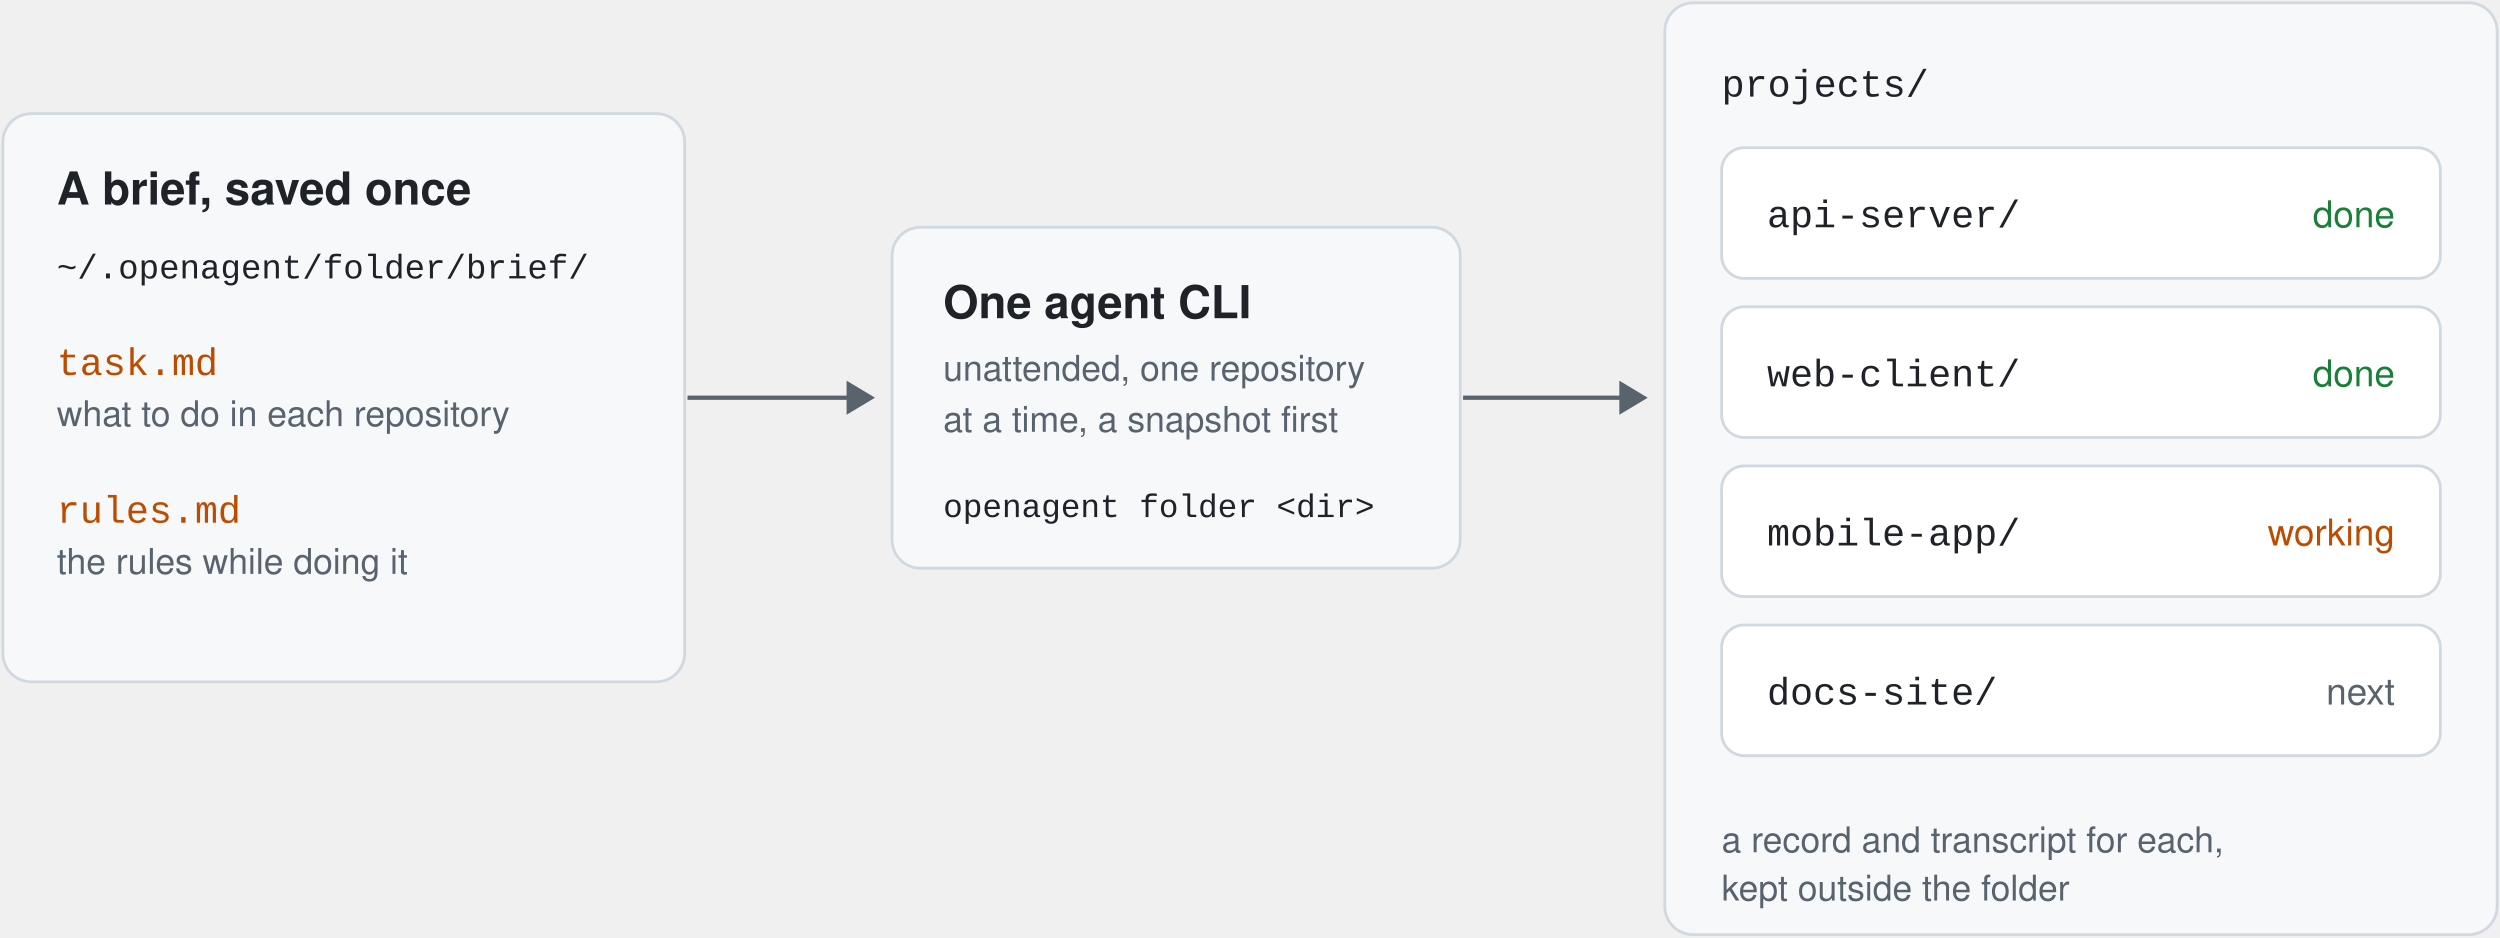
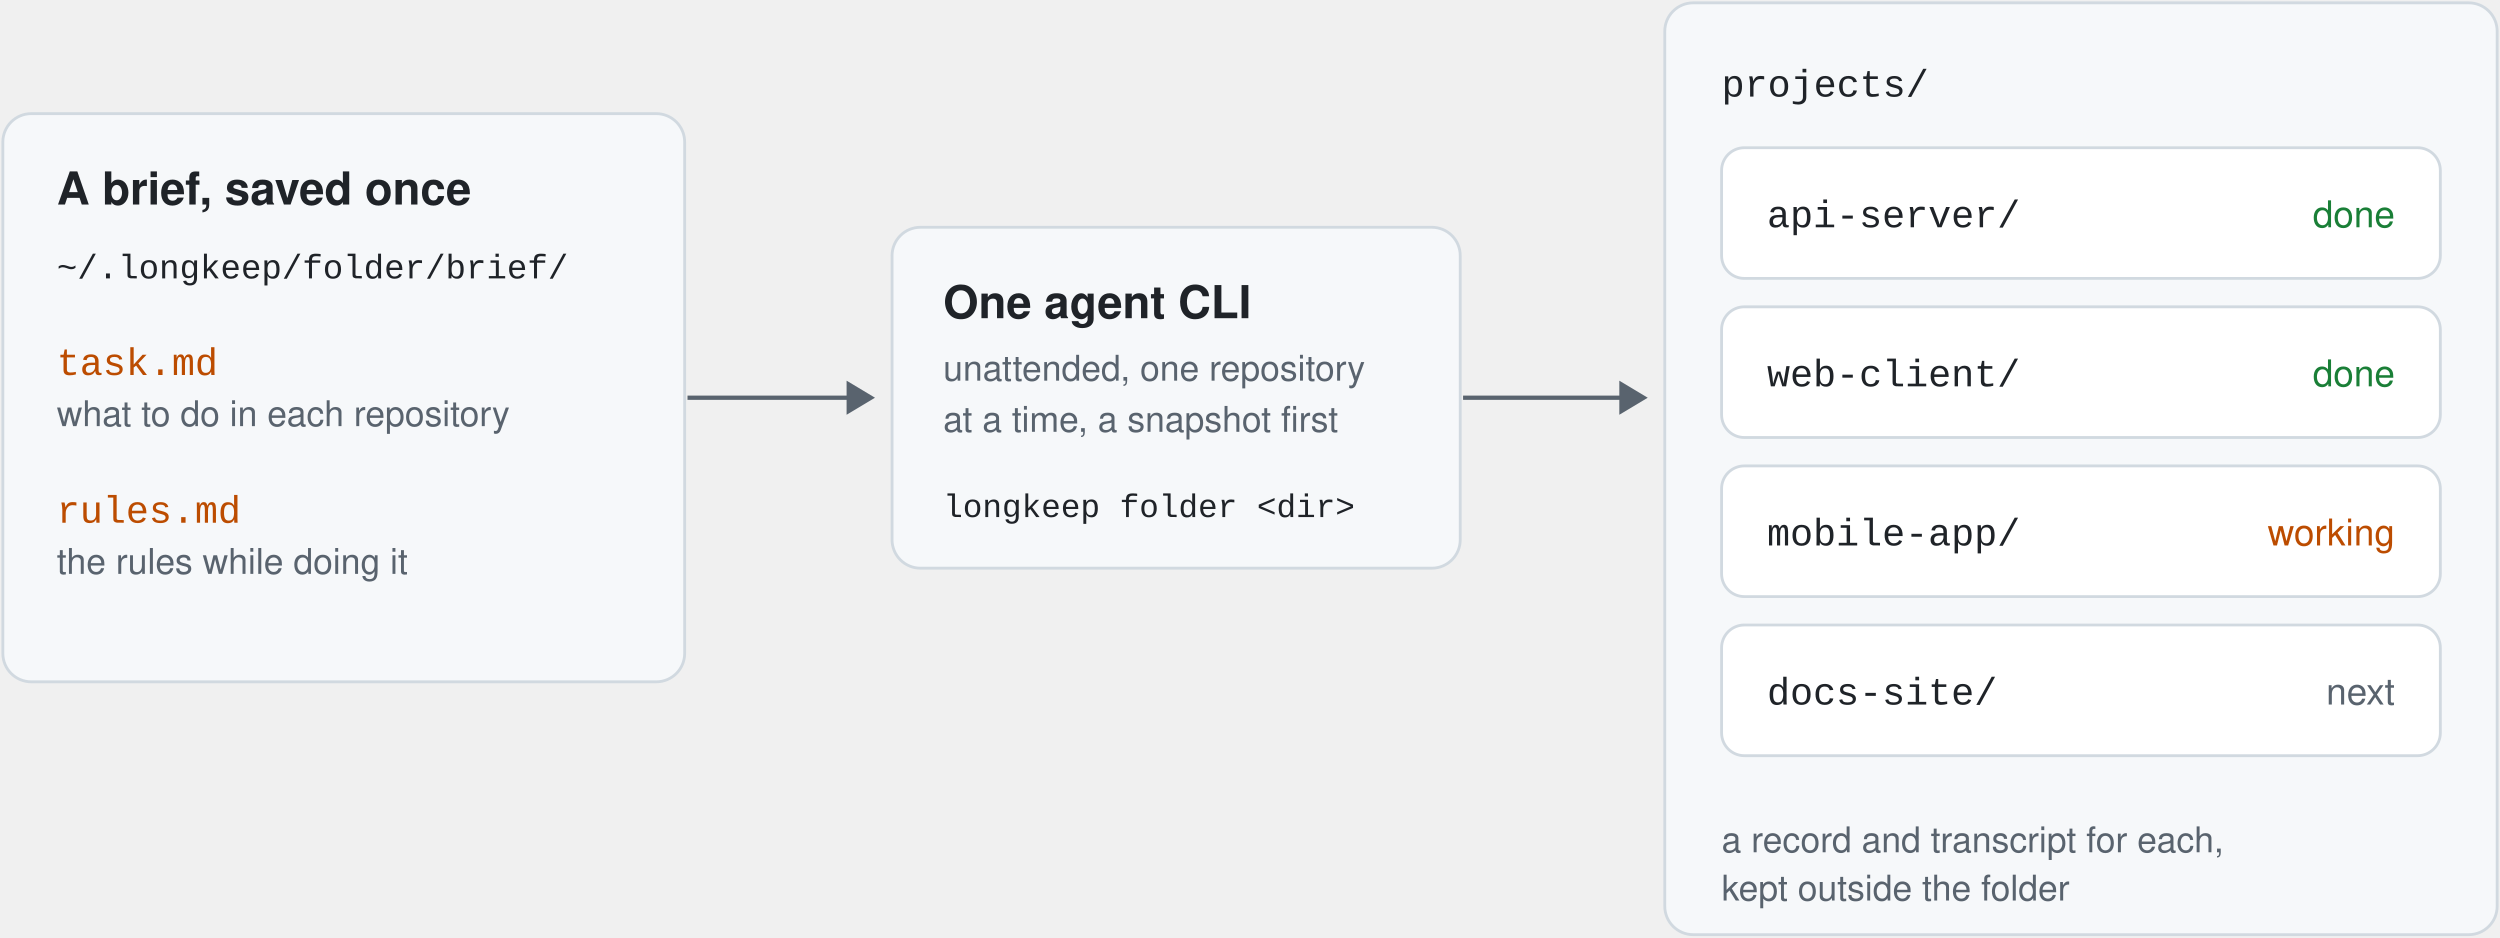
<svg xmlns="http://www.w3.org/2000/svg" viewBox="0 0 880 330" width="880" height="330" role="img" aria-label="A brief saved once, and one agent CLI that works through a folder of repositories one at a time, unattended, with a snapshot and a record for each">
  <style>
    .panel { fill: #f6f8fa; stroke: #d1d9e0; } .chip { fill: #ffffff; stroke: #d1d9e0; }
    .ink { fill: #1f2328; } .muted { fill: #59636e; } .accent { fill: #bc4c00; }
    .done { fill: #1a7f37; } .line { stroke: #59636e; fill: none; } .arrowhead { fill: #59636e; }
    .sans { font-family: -apple-system, "Segoe UI", Helvetica, Arial, sans-serif; }
    .mono { font-family: ui-monospace, SFMono-Regular, Consolas, "Liberation Mono", monospace; }
    @media (prefers-color-scheme: dark) {
      .panel { fill: #161b22; stroke: #3d444d; } .chip { fill: #0d1117; stroke: #3d444d; }
      .ink { fill: #e6edf3; } .muted { fill: #9198a1; } .accent { fill: #f0883e; }
      .done { fill: #3fb950; } .line { stroke: #9198a1; } .arrowhead { fill: #9198a1; }
    }
  </style>
  <rect class="panel" x="1" y="40" width="240" height="200" rx="10" />
  <text class="ink sans" x="20" y="72" font-size="16" font-weight="600">A brief, saved once</text>
-   <text class="ink mono" x="20" y="98" font-size="12">~/.openagent/folder/brief/</text>
+   <text class="ink mono" x="20" y="98" font-size="12">~/.longkeep/folder/brief/</text>
  <text class="accent mono" x="20" y="132" font-size="13.5">task.md</text>
  <text class="muted sans" x="20" y="150" font-size="12.5">what to do in each repository</text>
  <text class="accent mono" x="20" y="184" font-size="13.5">rules.md</text>
  <text class="muted sans" x="20" y="202" font-size="12.5">the rules while doing it</text>
  <path class="line" d="M 242 140 L 300 140" stroke-width="1.5" />
  <path class="arrowhead" d="M 308 140 L 298 134 L 298 146 Z" />
  <rect class="panel" x="314" y="80" width="200" height="120" rx="10" />
  <text class="ink sans" x="332" y="112" font-size="16" font-weight="600">One agent CLI</text>
  <text class="muted sans" x="332" y="134" font-size="12.5">unattended, one repository</text>
  <text class="muted sans" x="332" y="152" font-size="12.5">at a time, a snapshot first</text>
-   <text class="ink mono" x="332" y="182" font-size="11.5">openagent folder &lt;dir&gt;</text>
+   <text class="ink mono" x="332" y="182" font-size="11.5">longkeep folder &lt;dir&gt;</text>
  <path class="line" d="M 515 140 L 572 140" stroke-width="1.5" />
  <path class="arrowhead" d="M 580 140 L 570 134 L 570 146 Z" />
  <rect class="panel" x="586" y="1" width="293" height="328" rx="10" />
  <text class="ink mono" x="606" y="34" font-size="13.5">projects/</text>
  <g class="sans" font-size="13">
    <rect class="chip" x="606" y="52" width="253" height="46" rx="8" />
    <text class="ink mono" x="622" y="80" font-size="13.5">api-server/</text>
    <text class="done" x="843" y="80" text-anchor="end">done</text>
    <rect class="chip" x="606" y="108" width="253" height="46" rx="8" />
    <text class="ink mono" x="622" y="136" font-size="13.5">web-client/</text>
    <text class="done" x="843" y="136" text-anchor="end">done</text>
    <rect class="chip" x="606" y="164" width="253" height="46" rx="8" />
    <text class="ink mono" x="622" y="192" font-size="13.5">mobile-app/</text>
    <text class="accent" x="843" y="192" text-anchor="end">working</text>
    <rect class="chip" x="606" y="220" width="253" height="46" rx="8" />
    <text class="ink mono" x="622" y="248" font-size="13.5">docs-site/</text>
    <text class="muted" x="843" y="248" text-anchor="end">next</text>
  </g>
  <text class="muted sans" x="606" y="300" font-size="12.5">a record and transcript for each,</text>
  <text class="muted sans" x="606" y="317" font-size="12.5">kept outside the folder</text>
</svg>
